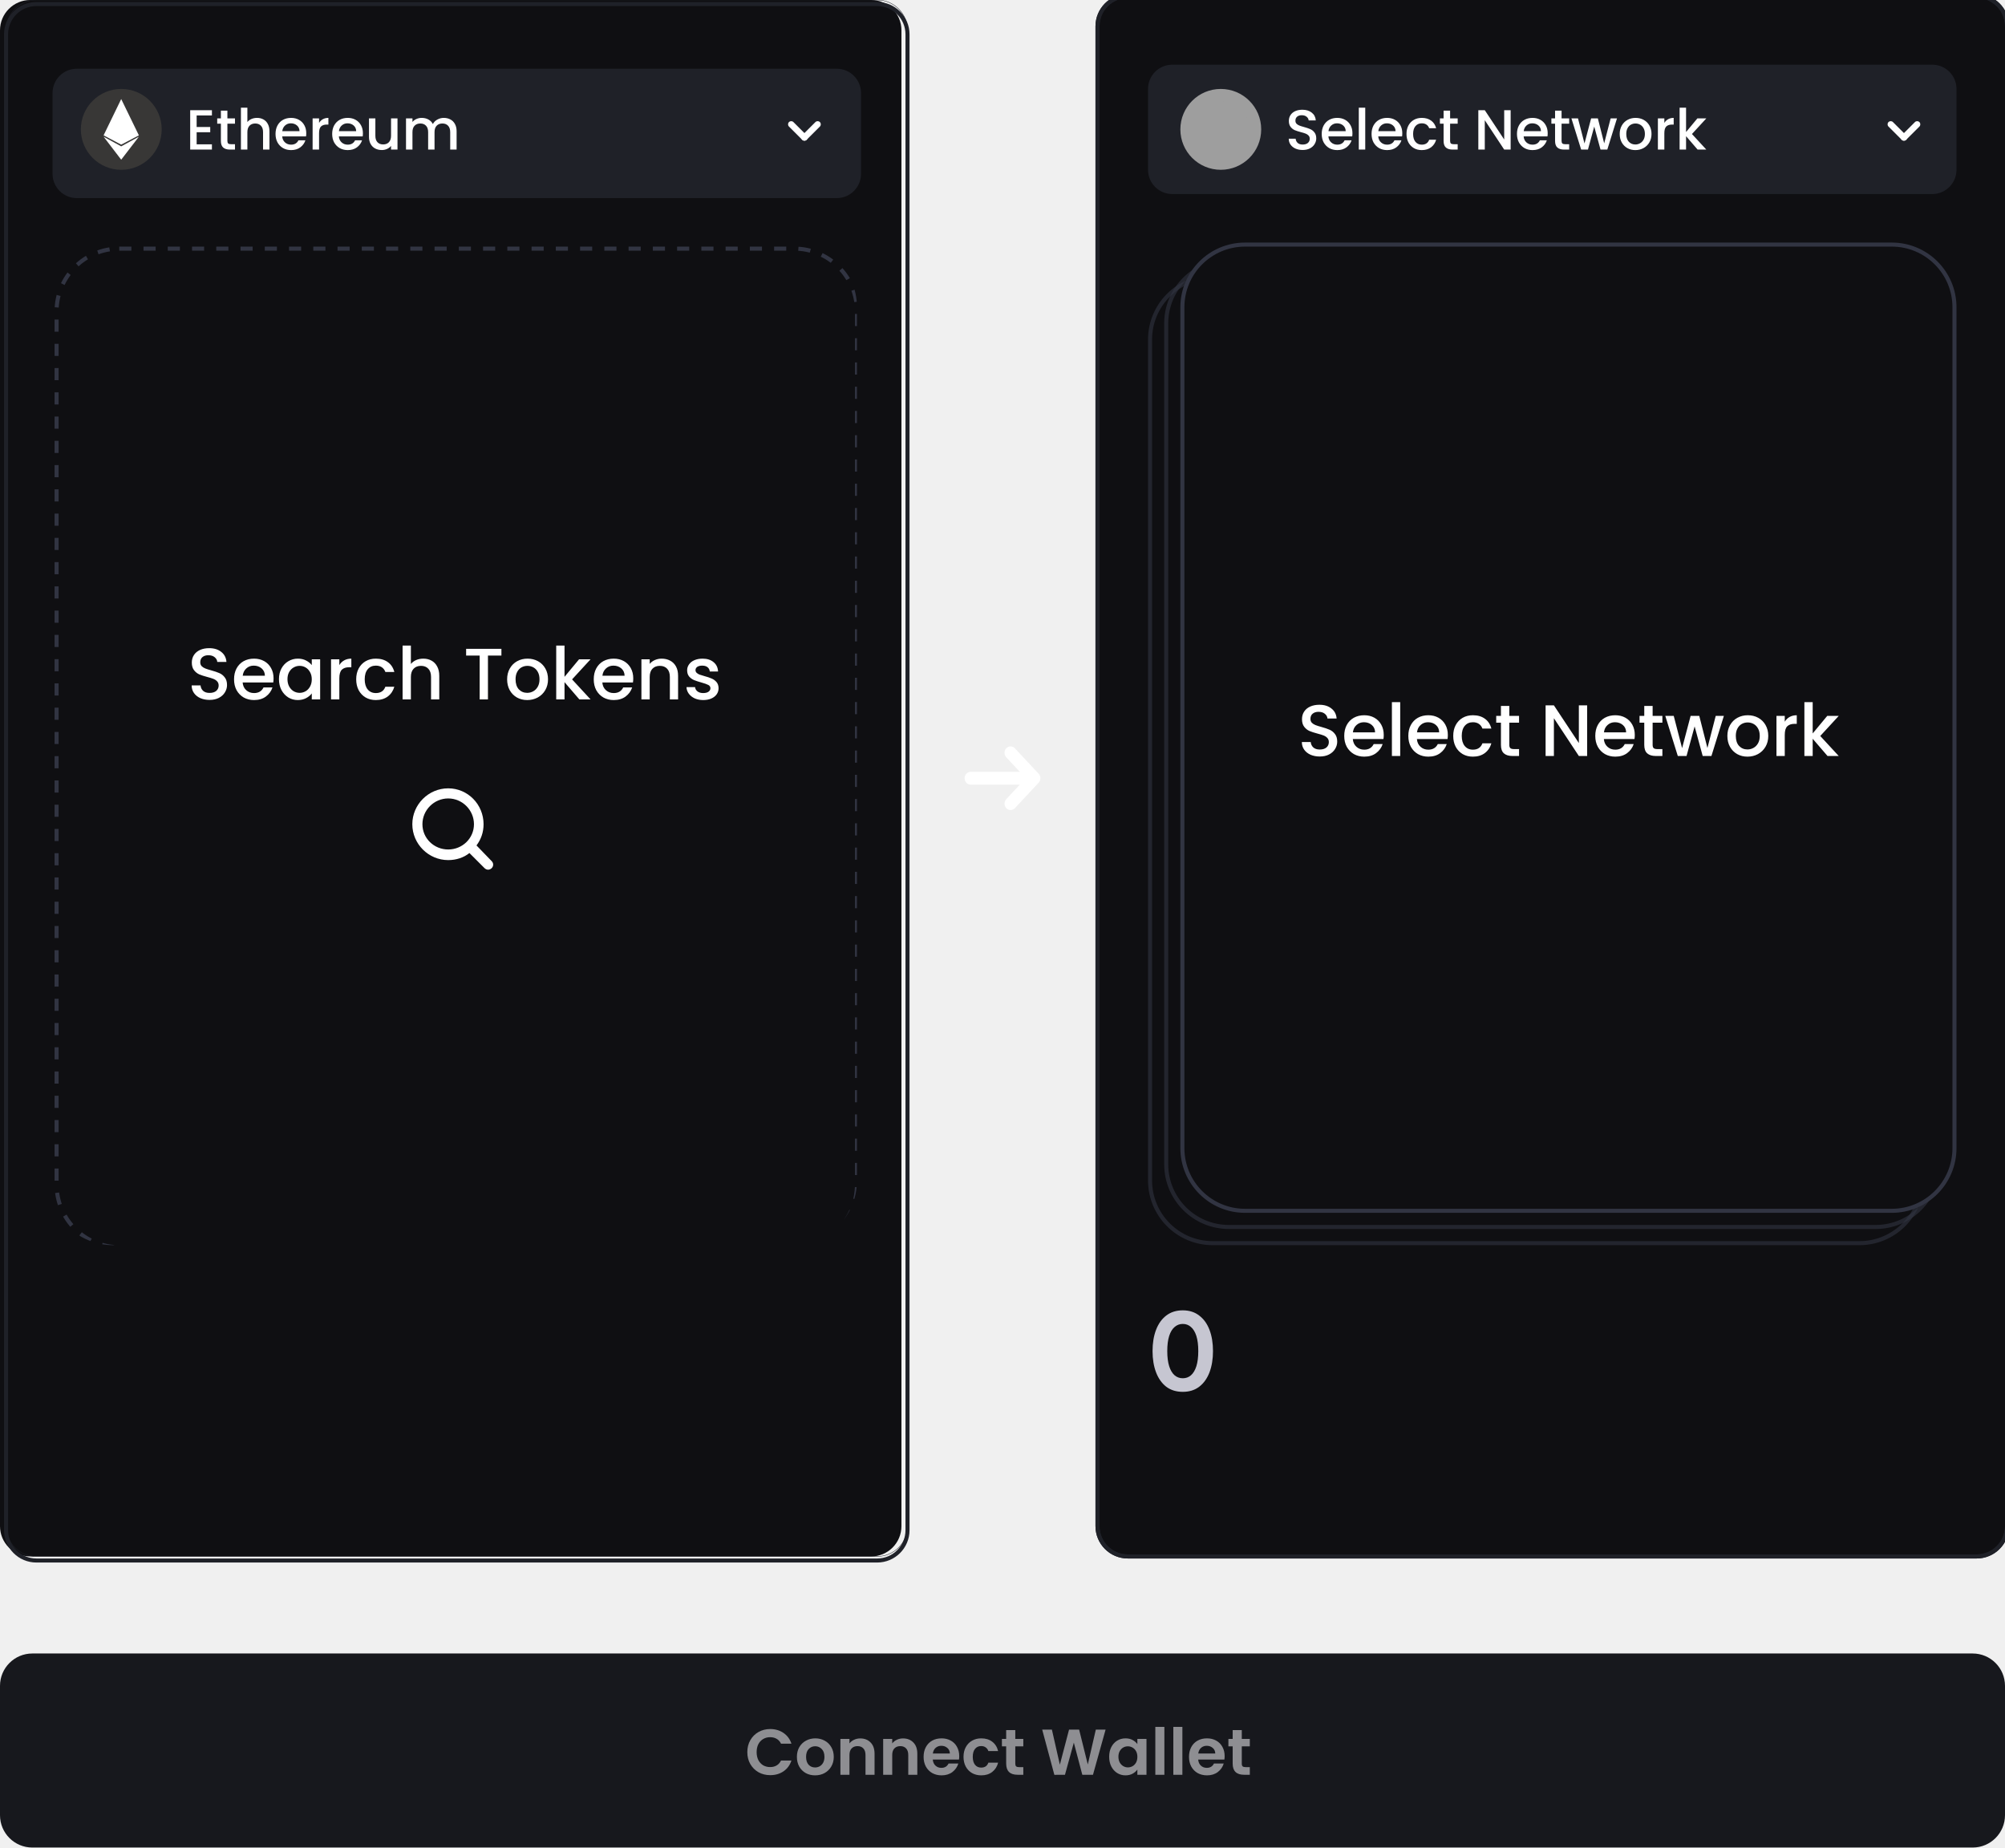
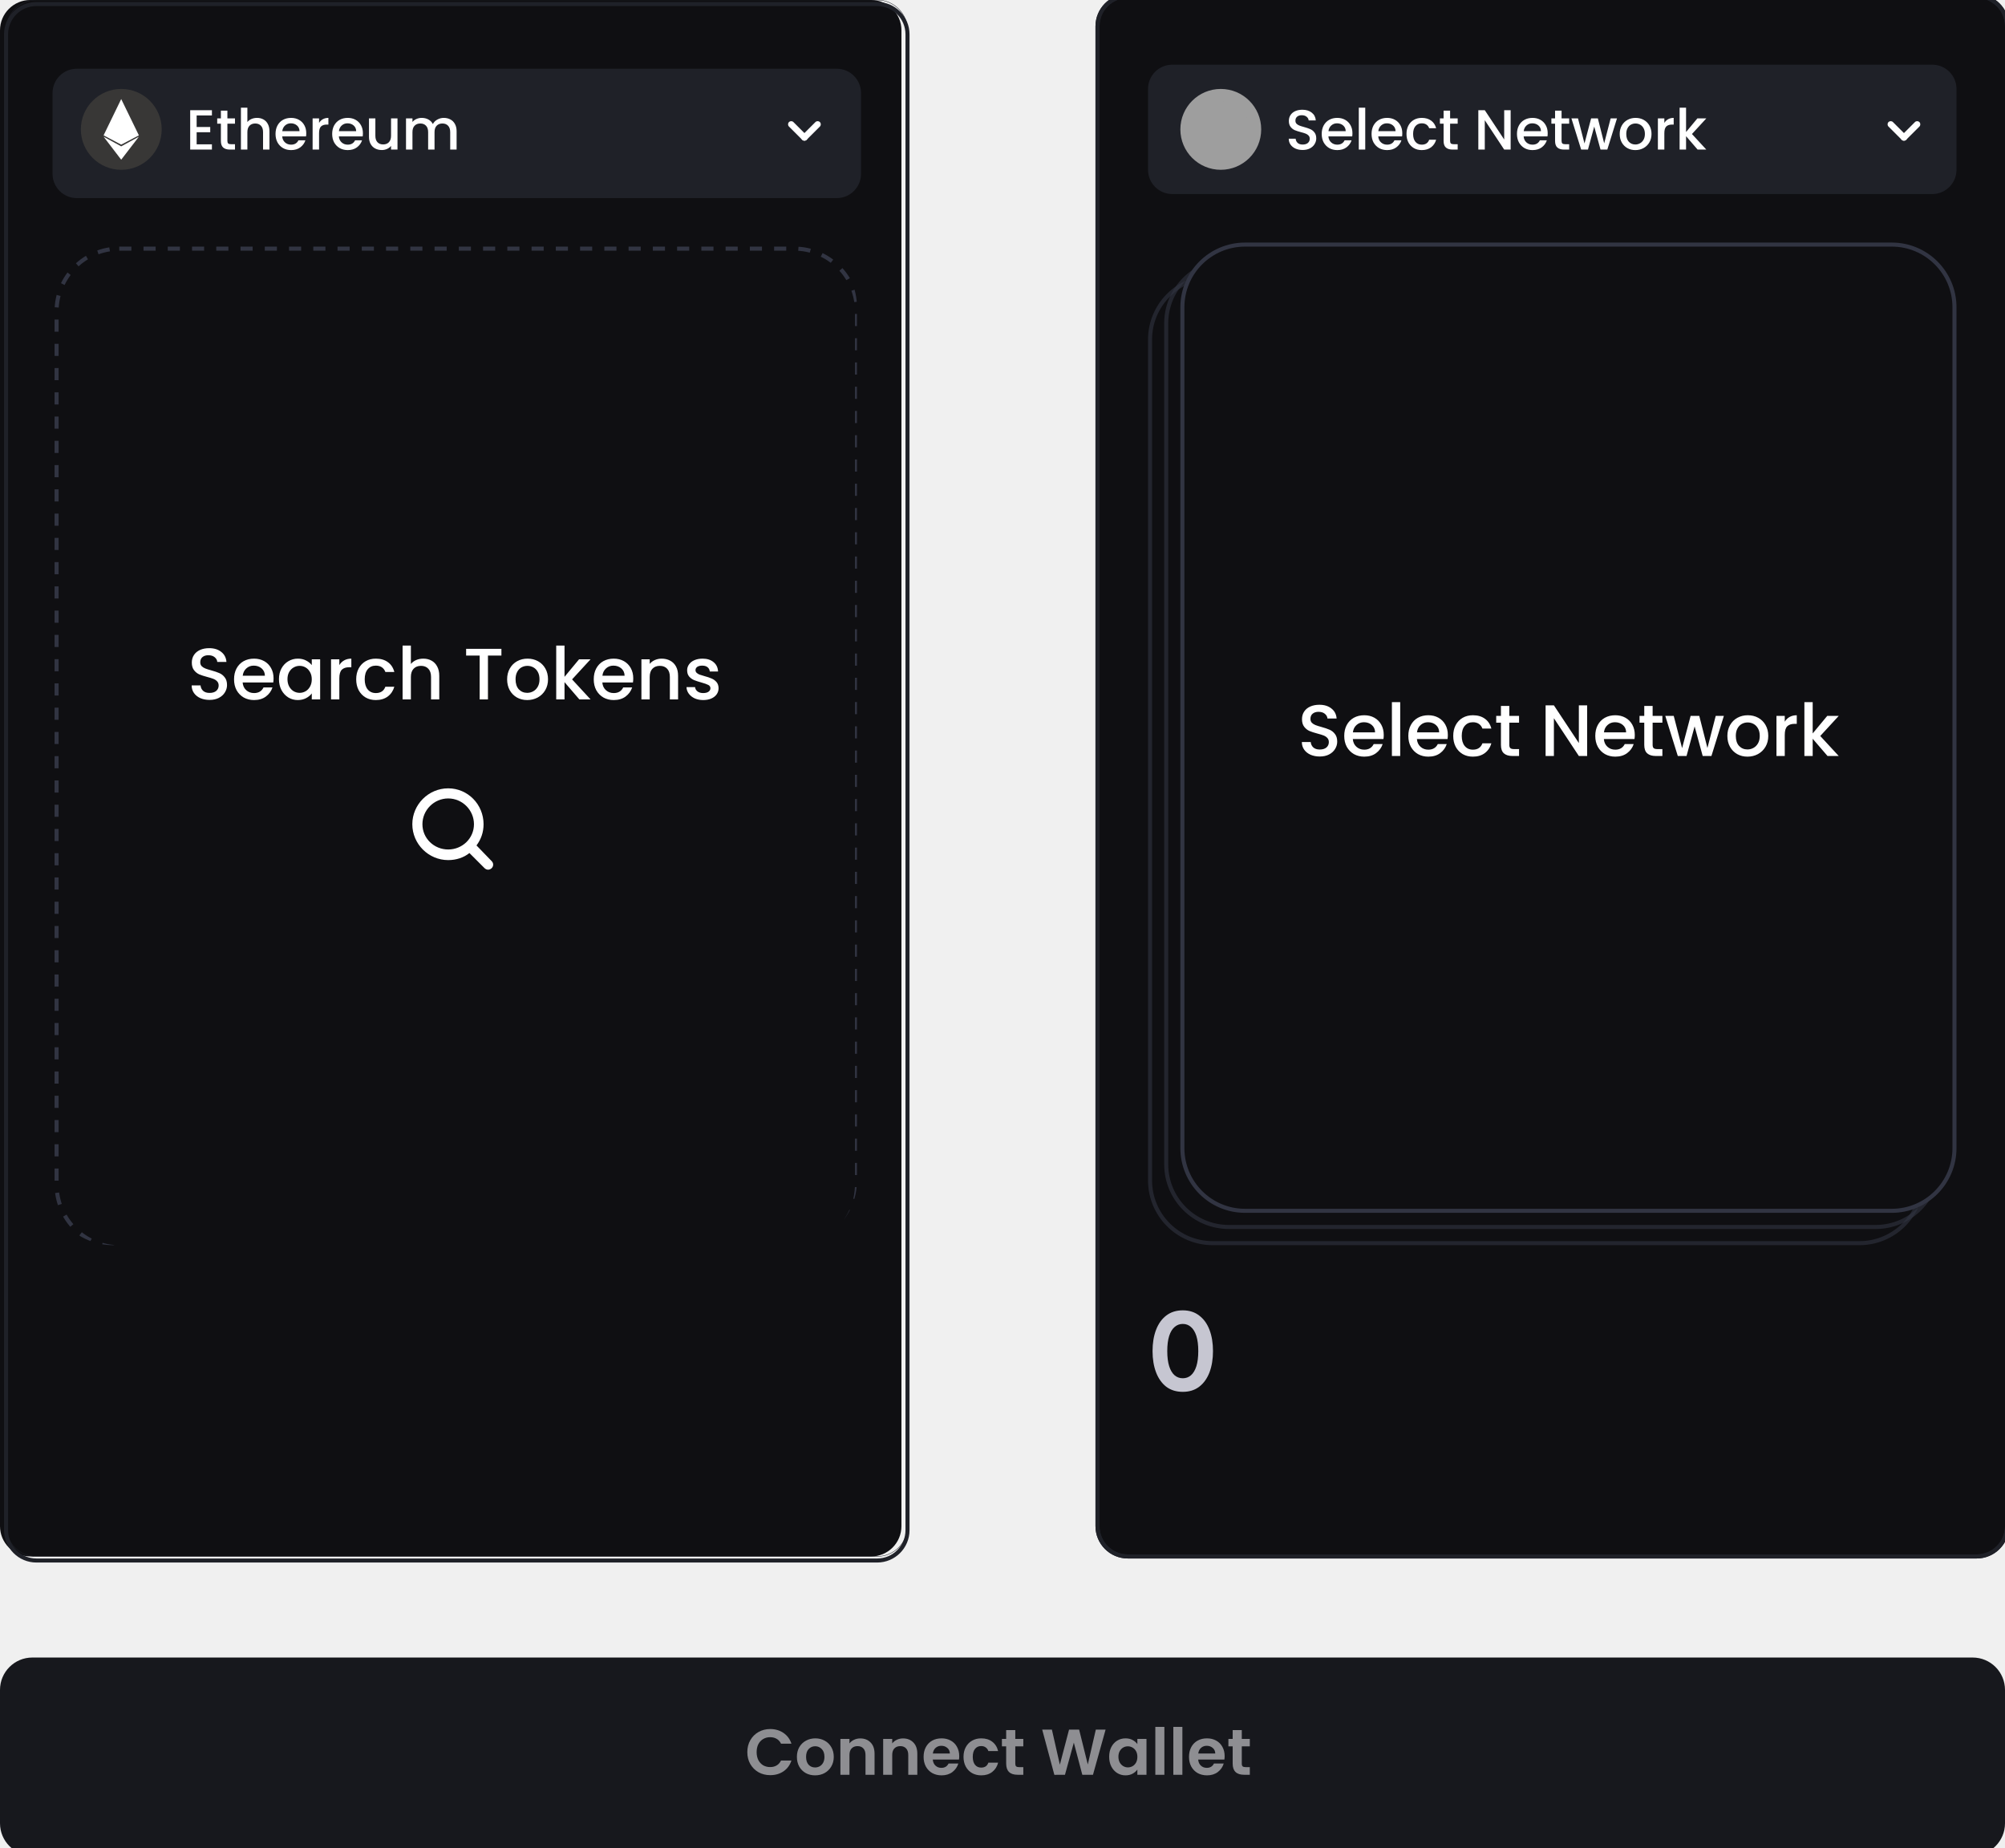
<svg xmlns="http://www.w3.org/2000/svg" width="496" height="457" viewBox="0 0 496 457" fill="none">
  <rect x="0" y="0" width="223" height="385" rx="7.5" fill="#0F0F12" />
  <rect x="1.5" y="0" width="223" height="385" rx="7.5" stroke="#1F2128" stroke-width="0.1" />
  <rect x="1.5" y="1" width="223" height="385" rx="7.5" stroke="#1F2128" />
  <g clip-path="url(#clip0_1419_23822)">
    <rect x="14" y="61.5" width="198" height="247" rx="15.5" stroke="#313442" stroke-dasharray="3 3" />
    <path d="M117.875 209.125C119 207.625 119.625 205.875 119.625 203.875C119.625 199 115.75 195 110.875 195C106 195 102 199 102 203.875C102 208.75 106 212.75 110.875 212.75C112.875 212.75 114.75 212.125 116.125 211L119.875 214.75C120.125 215 120.5 215.125 120.75 215.125C121 215.125 121.375 215 121.625 214.75C122.125 214.25 122.125 213.5 121.625 213L117.875 209.125ZM110.875 210.125C107.375 210.125 104.5 207.375 104.5 203.875C104.5 200.375 107.375 197.5 110.875 197.5C114.375 197.5 117.25 200.375 117.25 203.875C117.25 207.375 114.375 210.125 110.875 210.125Z" fill="white" />
    <path d="M51.843 173.126C51.003 173.126 50.247 172.982 49.575 172.694C48.903 172.394 48.375 171.974 47.991 171.434C47.607 170.894 47.415 170.264 47.415 169.544H49.611C49.659 170.084 49.869 170.528 50.241 170.876C50.625 171.224 51.159 171.398 51.843 171.398C52.551 171.398 53.103 171.23 53.499 170.894C53.895 170.546 54.093 170.102 54.093 169.562C54.093 169.142 53.967 168.8 53.715 168.536C53.475 168.272 53.169 168.068 52.797 167.924C52.437 167.78 51.933 167.624 51.285 167.456C50.469 167.24 49.803 167.024 49.287 166.808C48.783 166.58 48.351 166.232 47.991 165.764C47.631 165.296 47.451 164.672 47.451 163.892C47.451 163.172 47.631 162.542 47.991 162.002C48.351 161.462 48.855 161.048 49.503 160.76C50.151 160.472 50.901 160.328 51.753 160.328C52.965 160.328 53.955 160.634 54.723 161.246C55.503 161.846 55.935 162.674 56.019 163.73H53.751C53.715 163.274 53.499 162.884 53.103 162.56C52.707 162.236 52.185 162.074 51.537 162.074C50.949 162.074 50.469 162.224 50.097 162.524C49.725 162.824 49.539 163.256 49.539 163.82C49.539 164.204 49.653 164.522 49.881 164.774C50.121 165.014 50.421 165.206 50.781 165.35C51.141 165.494 51.633 165.65 52.257 165.818C53.085 166.046 53.757 166.274 54.273 166.502C54.801 166.73 55.245 167.084 55.605 167.564C55.977 168.032 56.163 168.662 56.163 169.454C56.163 170.09 55.989 170.69 55.641 171.254C55.305 171.818 54.807 172.274 54.147 172.622C53.499 172.958 52.731 173.126 51.843 173.126ZM67.674 167.798C67.674 168.17 67.65 168.506 67.602 168.806H60.024C60.084 169.598 60.378 170.234 60.906 170.714C61.434 171.194 62.082 171.434 62.85 171.434C63.954 171.434 64.734 170.972 65.19 170.048H67.404C67.104 170.96 66.558 171.71 65.766 172.298C64.986 172.874 64.014 173.162 62.85 173.162C61.902 173.162 61.05 172.952 60.294 172.532C59.55 172.1 58.962 171.5 58.53 170.732C58.11 169.952 57.9 169.052 57.9 168.032C57.9 167.012 58.104 166.118 58.512 165.35C58.932 164.57 59.514 163.97 60.258 163.55C61.014 163.13 61.878 162.92 62.85 162.92C63.786 162.92 64.62 163.124 65.352 163.532C66.084 163.94 66.654 164.516 67.062 165.26C67.47 165.992 67.674 166.838 67.674 167.798ZM65.532 167.15C65.52 166.394 65.25 165.788 64.722 165.332C64.194 164.876 63.54 164.648 62.76 164.648C62.052 164.648 61.446 164.876 60.942 165.332C60.438 165.776 60.138 166.382 60.042 167.15H65.532ZM69.01 167.996C69.01 167 69.214 166.118 69.622 165.35C70.042 164.582 70.606 163.988 71.314 163.568C72.034 163.136 72.826 162.92 73.69 162.92C74.47 162.92 75.148 163.076 75.724 163.388C76.312 163.688 76.78 164.066 77.128 164.522V163.082H79.198V173H77.128V171.524C76.78 171.992 76.306 172.382 75.706 172.694C75.106 173.006 74.422 173.162 73.654 173.162C72.802 173.162 72.022 172.946 71.314 172.514C70.606 172.07 70.042 171.458 69.622 170.678C69.214 169.886 69.01 168.992 69.01 167.996ZM77.128 168.032C77.128 167.348 76.984 166.754 76.696 166.25C76.42 165.746 76.054 165.362 75.598 165.098C75.142 164.834 74.65 164.702 74.122 164.702C73.594 164.702 73.102 164.834 72.646 165.098C72.19 165.35 71.818 165.728 71.53 166.232C71.254 166.724 71.116 167.312 71.116 167.996C71.116 168.68 71.254 169.28 71.53 169.796C71.818 170.312 72.19 170.708 72.646 170.984C73.114 171.248 73.606 171.38 74.122 171.38C74.65 171.38 75.142 171.248 75.598 170.984C76.054 170.72 76.42 170.336 76.696 169.832C76.984 169.316 77.128 168.716 77.128 168.032ZM83.945 164.522C84.245 164.018 84.641 163.628 85.133 163.352C85.637 163.064 86.231 162.92 86.915 162.92V165.044H86.393C85.589 165.044 84.977 165.248 84.557 165.656C84.149 166.064 83.945 166.772 83.945 167.78V173H81.893V163.082H83.945V164.522ZM88.117 168.032C88.117 167.012 88.321 166.118 88.729 165.35C89.149 164.57 89.725 163.97 90.457 163.55C91.189 163.13 92.029 162.92 92.977 162.92C94.177 162.92 95.167 163.208 95.947 163.784C96.739 164.348 97.273 165.158 97.549 166.214H95.335C95.155 165.722 94.867 165.338 94.471 165.062C94.075 164.786 93.577 164.648 92.977 164.648C92.137 164.648 91.465 164.948 90.961 165.548C90.469 166.136 90.223 166.964 90.223 168.032C90.223 169.1 90.469 169.934 90.961 170.534C91.465 171.134 92.137 171.434 92.977 171.434C94.165 171.434 94.951 170.912 95.335 169.868H97.549C97.261 170.876 96.721 171.68 95.929 172.28C95.137 172.868 94.153 173.162 92.977 173.162C92.029 173.162 91.189 172.952 90.457 172.532C89.725 172.1 89.149 171.5 88.729 170.732C88.321 169.952 88.117 169.052 88.117 168.032ZM104.724 162.92C105.48 162.92 106.152 163.082 106.74 163.406C107.34 163.73 107.808 164.21 108.144 164.846C108.492 165.482 108.666 166.25 108.666 167.15V173H106.632V167.456C106.632 166.568 106.41 165.89 105.966 165.422C105.522 164.942 104.916 164.702 104.148 164.702C103.38 164.702 102.768 164.942 102.312 165.422C101.868 165.89 101.646 166.568 101.646 167.456V173H99.594V159.68H101.646V164.234C101.994 163.814 102.432 163.49 102.96 163.262C103.5 163.034 104.088 162.92 104.724 162.92ZM124.041 160.49V162.164H120.711V173H118.659V162.164H115.311V160.49H124.041ZM130.422 173.162C129.486 173.162 128.64 172.952 127.884 172.532C127.128 172.1 126.534 171.5 126.102 170.732C125.67 169.952 125.454 169.052 125.454 168.032C125.454 167.024 125.676 166.13 126.12 165.35C126.564 164.57 127.17 163.97 127.938 163.55C128.706 163.13 129.564 162.92 130.512 162.92C131.46 162.92 132.318 163.13 133.086 163.55C133.854 163.97 134.46 164.57 134.904 165.35C135.348 166.13 135.57 167.024 135.57 168.032C135.57 169.04 135.342 169.934 134.886 170.714C134.43 171.494 133.806 172.1 133.014 172.532C132.234 172.952 131.37 173.162 130.422 173.162ZM130.422 171.38C130.95 171.38 131.442 171.254 131.898 171.002C132.366 170.75 132.744 170.372 133.032 169.868C133.32 169.364 133.464 168.752 133.464 168.032C133.464 167.312 133.326 166.706 133.05 166.214C132.774 165.71 132.408 165.332 131.952 165.08C131.496 164.828 131.004 164.702 130.476 164.702C129.948 164.702 129.456 164.828 129 165.08C128.556 165.332 128.202 165.71 127.938 166.214C127.674 166.706 127.542 167.312 127.542 168.032C127.542 169.1 127.812 169.928 128.352 170.516C128.904 171.092 129.594 171.38 130.422 171.38ZM141.522 168.05L146.094 173H143.322L139.65 168.734V173H137.598V159.68H139.65V167.42L143.25 163.082H146.094L141.522 168.05ZM156.655 167.798C156.655 168.17 156.631 168.506 156.583 168.806H149.005C149.065 169.598 149.359 170.234 149.887 170.714C150.415 171.194 151.063 171.434 151.831 171.434C152.935 171.434 153.715 170.972 154.171 170.048H156.385C156.085 170.96 155.539 171.71 154.747 172.298C153.967 172.874 152.995 173.162 151.831 173.162C150.883 173.162 150.031 172.952 149.275 172.532C148.531 172.1 147.943 171.5 147.511 170.732C147.091 169.952 146.881 169.052 146.881 168.032C146.881 167.012 147.085 166.118 147.493 165.35C147.913 164.57 148.495 163.97 149.239 163.55C149.995 163.13 150.859 162.92 151.831 162.92C152.767 162.92 153.601 163.124 154.333 163.532C155.065 163.94 155.635 164.516 156.043 165.26C156.451 165.992 156.655 166.838 156.655 167.798ZM154.513 167.15C154.501 166.394 154.231 165.788 153.703 165.332C153.175 164.876 152.521 164.648 151.741 164.648C151.033 164.648 150.427 164.876 149.923 165.332C149.419 165.776 149.119 166.382 149.023 167.15H154.513ZM163.678 162.92C164.458 162.92 165.154 163.082 165.766 163.406C166.39 163.73 166.876 164.21 167.224 164.846C167.572 165.482 167.746 166.25 167.746 167.15V173H165.712V167.456C165.712 166.568 165.49 165.89 165.046 165.422C164.602 164.942 163.996 164.702 163.228 164.702C162.46 164.702 161.848 164.942 161.392 165.422C160.948 165.89 160.726 166.568 160.726 167.456V173H158.674V163.082H160.726V164.216C161.062 163.808 161.488 163.49 162.004 163.262C162.532 163.034 163.09 162.92 163.678 162.92ZM173.964 173.162C173.184 173.162 172.482 173.024 171.858 172.748C171.246 172.46 170.76 172.076 170.4 171.596C170.04 171.104 169.848 170.558 169.824 169.958H171.948C171.984 170.378 172.182 170.732 172.542 171.02C172.914 171.296 173.376 171.434 173.928 171.434C174.504 171.434 174.948 171.326 175.26 171.11C175.584 170.882 175.746 170.594 175.746 170.246C175.746 169.874 175.566 169.598 175.206 169.418C174.858 169.238 174.3 169.04 173.532 168.824C172.788 168.62 172.182 168.422 171.714 168.23C171.246 168.038 170.838 167.744 170.49 167.348C170.154 166.952 169.986 166.43 169.986 165.782C169.986 165.254 170.142 164.774 170.454 164.342C170.766 163.898 171.21 163.55 171.786 163.298C172.374 163.046 173.046 162.92 173.802 162.92C174.93 162.92 175.836 163.208 176.52 163.784C177.216 164.348 177.588 165.122 177.636 166.106H175.584C175.548 165.662 175.368 165.308 175.044 165.044C174.72 164.78 174.282 164.648 173.73 164.648C173.19 164.648 172.776 164.75 172.488 164.954C172.2 165.158 172.056 165.428 172.056 165.764C172.056 166.028 172.152 166.25 172.344 166.43C172.536 166.61 172.77 166.754 173.046 166.862C173.322 166.958 173.73 167.084 174.27 167.24C174.99 167.432 175.578 167.63 176.034 167.834C176.502 168.026 176.904 168.314 177.24 168.698C177.576 169.082 177.75 169.592 177.762 170.228C177.762 170.792 177.606 171.296 177.294 171.74C176.982 172.184 176.538 172.532 175.962 172.784C175.398 173.036 174.732 173.162 173.964 173.162Z" fill="white" />
  </g>
  <rect x="13" y="17" width="200" height="32" rx="6" fill="#1F2128" />
  <rect x="20" y="22" width="20" height="20" rx="10" fill="#383736" />
  <g clip-path="url(#clip1_1419_23822)">
    <path fill-rule="evenodd" clip-rule="evenodd" d="M29.983 35.775L25.625 33.48L29.983 24.503V24.5L34.357 33.48L29.983 35.775Z" fill="white" />
    <path fill-rule="evenodd" clip-rule="evenodd" d="M29.983 39.5L25.625 33.809L29.983 36.2L34.357 33.809L29.983 39.5Z" fill="white" />
  </g>
  <path fill-rule="evenodd" clip-rule="evenodd" d="M198.447 34.573C198.142 34.268 198.142 33.773 198.447 33.468L201.718 30.198C202.023 29.893 202.517 29.893 202.822 30.198C203.128 30.503 203.128 30.998 202.822 31.303L199.552 34.573C199.247 34.878 198.753 34.878 198.447 34.573Z" fill="white" />
  <path fill-rule="evenodd" clip-rule="evenodd" d="M195.178 30.198C195.483 29.893 195.977 29.893 196.282 30.198L199.553 33.468C199.858 33.773 199.858 34.268 199.553 34.573C199.247 34.878 198.753 34.878 198.448 34.573L195.178 31.303C194.872 30.998 194.872 30.503 195.178 30.198Z" fill="white" />
  <path d="M48.646 28.558V31.414H52.006V32.716H48.646V35.698H52.426V37H47.05V27.256H52.426V28.558H48.646ZM56.254 30.588V34.858C56.254 35.147 56.319 35.357 56.45 35.488C56.59 35.609 56.823 35.67 57.15 35.67H58.13V37H56.87C56.151 37 55.6 36.832 55.218 36.496C54.835 36.16 54.644 35.614 54.644 34.858V30.588H53.734V29.286H54.644V27.368H56.254V29.286H58.13V30.588H56.254ZM63.591 29.16C64.179 29.16 64.701 29.286 65.159 29.538C65.625 29.79 65.989 30.163 66.251 30.658C66.521 31.153 66.657 31.75 66.657 32.45V37H65.075V32.688C65.075 31.997 64.902 31.47 64.557 31.106C64.211 30.733 63.74 30.546 63.143 30.546C62.545 30.546 62.069 30.733 61.715 31.106C61.369 31.47 61.197 31.997 61.197 32.688V37H59.601V26.64H61.197V30.182C61.467 29.855 61.808 29.603 62.219 29.426C62.639 29.249 63.096 29.16 63.591 29.16ZM75.763 32.954C75.763 33.243 75.744 33.505 75.707 33.738H69.813C69.859 34.354 70.088 34.849 70.499 35.222C70.909 35.595 71.413 35.782 72.011 35.782C72.869 35.782 73.476 35.423 73.831 34.704H75.553C75.319 35.413 74.895 35.997 74.279 36.454C73.672 36.902 72.916 37.126 72.011 37.126C71.273 37.126 70.611 36.963 70.023 36.636C69.444 36.3 68.987 35.833 68.651 35.236C68.324 34.629 68.161 33.929 68.161 33.136C68.161 32.343 68.319 31.647 68.637 31.05C68.963 30.443 69.416 29.977 69.995 29.65C70.583 29.323 71.255 29.16 72.011 29.16C72.739 29.16 73.387 29.319 73.957 29.636C74.526 29.953 74.969 30.401 75.287 30.98C75.604 31.549 75.763 32.207 75.763 32.954ZM74.097 32.45C74.087 31.862 73.877 31.391 73.467 31.036C73.056 30.681 72.547 30.504 71.941 30.504C71.39 30.504 70.919 30.681 70.527 31.036C70.135 31.381 69.901 31.853 69.827 32.45H74.097ZM78.929 30.406C79.162 30.014 79.471 29.711 79.853 29.496C80.245 29.272 80.707 29.16 81.239 29.16V30.812H80.833C80.208 30.812 79.732 30.971 79.405 31.288C79.088 31.605 78.929 32.156 78.929 32.94V37H77.333V29.286H78.929V30.406ZM89.776 32.954C89.776 33.243 89.758 33.505 89.72 33.738H83.826C83.873 34.354 84.102 34.849 84.512 35.222C84.923 35.595 85.427 35.782 86.024 35.782C86.883 35.782 87.49 35.423 87.844 34.704H89.566C89.333 35.413 88.908 35.997 88.292 36.454C87.686 36.902 86.93 37.126 86.024 37.126C85.287 37.126 84.624 36.963 84.036 36.636C83.458 36.3 83 35.833 82.664 35.236C82.338 34.629 82.174 33.929 82.174 33.136C82.174 32.343 82.333 31.647 82.65 31.05C82.977 30.443 83.43 29.977 84.008 29.65C84.596 29.323 85.268 29.16 86.024 29.16C86.752 29.16 87.401 29.319 87.97 29.636C88.54 29.953 88.983 30.401 89.3 30.98C89.618 31.549 89.776 32.207 89.776 32.954ZM88.11 32.45C88.101 31.862 87.891 31.391 87.48 31.036C87.07 30.681 86.561 30.504 85.954 30.504C85.404 30.504 84.932 30.681 84.54 31.036C84.148 31.381 83.915 31.853 83.84 32.45H88.11ZM98.333 29.286V37H96.737V36.09C96.485 36.407 96.153 36.659 95.743 36.846C95.341 37.023 94.912 37.112 94.455 37.112C93.848 37.112 93.302 36.986 92.817 36.734C92.341 36.482 91.963 36.109 91.683 35.614C91.412 35.119 91.277 34.522 91.277 33.822V29.286H92.859V33.584C92.859 34.275 93.031 34.807 93.377 35.18C93.722 35.544 94.194 35.726 94.791 35.726C95.388 35.726 95.859 35.544 96.205 35.18C96.559 34.807 96.737 34.275 96.737 33.584V29.286H98.333ZM109.777 29.16C110.383 29.16 110.925 29.286 111.401 29.538C111.886 29.79 112.264 30.163 112.535 30.658C112.815 31.153 112.955 31.75 112.955 32.45V37H111.373V32.688C111.373 31.997 111.2 31.47 110.855 31.106C110.509 30.733 110.038 30.546 109.441 30.546C108.843 30.546 108.367 30.733 108.013 31.106C107.667 31.47 107.495 31.997 107.495 32.688V37H105.913V32.688C105.913 31.997 105.74 31.47 105.395 31.106C105.049 30.733 104.578 30.546 103.981 30.546C103.383 30.546 102.907 30.733 102.553 31.106C102.207 31.47 102.035 31.997 102.035 32.688V37H100.439V29.286H102.035V30.168C102.296 29.851 102.627 29.603 103.029 29.426C103.43 29.249 103.859 29.16 104.317 29.16C104.933 29.16 105.483 29.291 105.969 29.552C106.454 29.813 106.827 30.191 107.089 30.686C107.322 30.219 107.686 29.851 108.181 29.58C108.675 29.3 109.207 29.16 109.777 29.16Z" fill="white" />
-   <path fill-rule="evenodd" clip-rule="evenodd" d="M251.065 185.096C250.476 184.466 249.511 184.468 248.925 185.102C248.353 185.719 248.355 186.708 248.93 187.323L252.287 190.915H240.125C239.271 190.915 238.625 191.651 238.625 192.5C238.625 193.349 239.271 194.085 240.125 194.085H252.287L248.93 197.677C248.355 198.292 248.353 199.281 248.925 199.898C249.511 200.532 250.476 200.534 251.065 199.904L256.944 193.613C257.519 192.996 257.518 192.003 256.945 191.388L251.065 185.096Z" fill="white" />
  <rect x="271.5" y="-1" width="225" height="386" rx="7.5" fill="#0F0F12" />
  <rect x="271.5" y="-1" width="225" height="386" rx="7.5" stroke="#1F2128" />
  <rect x="271.5" y="-1" width="225" height="386" rx="7.5" stroke="#1F2128" />
  <g clip-path="url(#clip2_1419_23822)">
    <rect x="288.5" y="64.5" width="191" height="239" rx="15.5" stroke="#313442" stroke-opacity="0.6" />
    <rect x="284.5" y="68.5" width="191" height="239" rx="15.5" stroke="#313442" stroke-opacity="0.6" />
    <rect x="292.5" y="60.5" width="191" height="239" rx="15.5" fill="#0F0F12" stroke="#313442" />
    <path d="M326.482 187.126C325.642 187.126 324.886 186.982 324.214 186.694C323.542 186.394 323.014 185.974 322.63 185.434C322.246 184.894 322.054 184.264 322.054 183.544H324.25C324.298 184.084 324.508 184.528 324.88 184.876C325.264 185.224 325.798 185.398 326.482 185.398C327.19 185.398 327.742 185.23 328.138 184.894C328.534 184.546 328.732 184.102 328.732 183.562C328.732 183.142 328.606 182.8 328.354 182.536C328.114 182.272 327.808 182.068 327.436 181.924C327.076 181.78 326.572 181.624 325.924 181.456C325.108 181.24 324.442 181.024 323.926 180.808C323.422 180.58 322.99 180.232 322.63 179.764C322.27 179.296 322.09 178.672 322.09 177.892C322.09 177.172 322.27 176.542 322.63 176.002C322.99 175.462 323.494 175.048 324.142 174.76C324.79 174.472 325.54 174.328 326.392 174.328C327.604 174.328 328.594 174.634 329.362 175.246C330.142 175.846 330.574 176.674 330.658 177.73H328.39C328.354 177.274 328.138 176.884 327.742 176.56C327.346 176.236 326.824 176.074 326.176 176.074C325.588 176.074 325.108 176.224 324.736 176.524C324.364 176.824 324.178 177.256 324.178 177.82C324.178 178.204 324.292 178.522 324.52 178.774C324.76 179.014 325.06 179.206 325.42 179.35C325.78 179.494 326.272 179.65 326.896 179.818C327.724 180.046 328.396 180.274 328.912 180.502C329.44 180.73 329.884 181.084 330.244 181.564C330.616 182.032 330.802 182.662 330.802 183.454C330.802 184.09 330.628 184.69 330.28 185.254C329.944 185.818 329.446 186.274 328.786 186.622C328.138 186.958 327.37 187.126 326.482 187.126ZM342.313 181.798C342.313 182.17 342.289 182.506 342.241 182.806H334.663C334.723 183.598 335.017 184.234 335.545 184.714C336.073 185.194 336.721 185.434 337.489 185.434C338.593 185.434 339.373 184.972 339.829 184.048H342.043C341.743 184.96 341.197 185.71 340.405 186.298C339.625 186.874 338.653 187.162 337.489 187.162C336.541 187.162 335.689 186.952 334.933 186.532C334.189 186.1 333.601 185.5 333.169 184.732C332.749 183.952 332.539 183.052 332.539 182.032C332.539 181.012 332.743 180.118 333.151 179.35C333.571 178.57 334.153 177.97 334.897 177.55C335.653 177.13 336.517 176.92 337.489 176.92C338.425 176.92 339.259 177.124 339.991 177.532C340.723 177.94 341.293 178.516 341.701 179.26C342.109 179.992 342.313 180.838 342.313 181.798ZM340.171 181.15C340.159 180.394 339.889 179.788 339.361 179.332C338.833 178.876 338.179 178.648 337.399 178.648C336.691 178.648 336.085 178.876 335.581 179.332C335.077 179.776 334.777 180.382 334.681 181.15H340.171ZM346.384 173.68V187H344.332V173.68H346.384ZM358.169 181.798C358.169 182.17 358.145 182.506 358.097 182.806H350.519C350.579 183.598 350.873 184.234 351.401 184.714C351.929 185.194 352.577 185.434 353.345 185.434C354.449 185.434 355.229 184.972 355.685 184.048H357.899C357.599 184.96 357.053 185.71 356.261 186.298C355.481 186.874 354.509 187.162 353.345 187.162C352.397 187.162 351.545 186.952 350.789 186.532C350.045 186.1 349.457 185.5 349.025 184.732C348.605 183.952 348.395 183.052 348.395 182.032C348.395 181.012 348.599 180.118 349.007 179.35C349.427 178.57 350.009 177.97 350.753 177.55C351.509 177.13 352.373 176.92 353.345 176.92C354.281 176.92 355.115 177.124 355.847 177.532C356.579 177.94 357.149 178.516 357.557 179.26C357.965 179.992 358.169 180.838 358.169 181.798ZM356.027 181.15C356.015 180.394 355.745 179.788 355.217 179.332C354.689 178.876 354.035 178.648 353.255 178.648C352.547 178.648 351.941 178.876 351.437 179.332C350.933 179.776 350.633 180.382 350.537 181.15H356.027ZM359.504 182.032C359.504 181.012 359.708 180.118 360.116 179.35C360.536 178.57 361.112 177.97 361.844 177.55C362.576 177.13 363.416 176.92 364.364 176.92C365.564 176.92 366.554 177.208 367.334 177.784C368.126 178.348 368.66 179.158 368.936 180.214H366.722C366.542 179.722 366.254 179.338 365.858 179.062C365.462 178.786 364.964 178.648 364.364 178.648C363.524 178.648 362.852 178.948 362.348 179.548C361.856 180.136 361.61 180.964 361.61 182.032C361.61 183.1 361.856 183.934 362.348 184.534C362.852 185.134 363.524 185.434 364.364 185.434C365.552 185.434 366.338 184.912 366.722 183.868H368.936C368.648 184.876 368.108 185.68 367.316 186.28C366.524 186.868 365.54 187.162 364.364 187.162C363.416 187.162 362.576 186.952 361.844 186.532C361.112 186.1 360.536 185.5 360.116 184.732C359.708 183.952 359.504 183.052 359.504 182.032ZM373.375 178.756V184.246C373.375 184.618 373.459 184.888 373.627 185.056C373.807 185.212 374.107 185.29 374.527 185.29H375.787V187H374.167C373.243 187 372.535 186.784 372.043 186.352C371.551 185.92 371.305 185.218 371.305 184.246V178.756H370.135V177.082H371.305V174.616H373.375V177.082H375.787V178.756H373.375ZM392.632 187H390.58L384.406 177.658V187H382.354V174.472H384.406L390.58 183.796V174.472H392.632V187ZM404.417 181.798C404.417 182.17 404.393 182.506 404.345 182.806H396.767C396.827 183.598 397.121 184.234 397.649 184.714C398.177 185.194 398.825 185.434 399.593 185.434C400.697 185.434 401.477 184.972 401.933 184.048H404.147C403.847 184.96 403.301 185.71 402.509 186.298C401.729 186.874 400.757 187.162 399.593 187.162C398.645 187.162 397.793 186.952 397.037 186.532C396.293 186.1 395.705 185.5 395.273 184.732C394.853 183.952 394.643 183.052 394.643 182.032C394.643 181.012 394.847 180.118 395.255 179.35C395.675 178.57 396.257 177.97 397.001 177.55C397.757 177.13 398.621 176.92 399.593 176.92C400.529 176.92 401.363 177.124 402.095 177.532C402.827 177.94 403.397 178.516 403.805 179.26C404.213 179.992 404.417 180.838 404.417 181.798ZM402.275 181.15C402.263 180.394 401.993 179.788 401.465 179.332C400.937 178.876 400.283 178.648 399.503 178.648C398.795 178.648 398.189 178.876 397.685 179.332C397.181 179.776 396.881 180.382 396.785 181.15H402.275ZM408.83 178.756V184.246C408.83 184.618 408.914 184.888 409.082 185.056C409.262 185.212 409.562 185.29 409.982 185.29H411.242V187H409.622C408.698 187 407.99 186.784 407.498 186.352C407.006 185.92 406.76 185.218 406.76 184.246V178.756H405.59V177.082H406.76V174.616H408.83V177.082H411.242V178.756H408.83ZM426.453 177.082L423.375 187H421.215L419.217 179.674L417.219 187H415.059L411.963 177.082H414.051L416.121 185.056L418.227 177.082H420.369L422.385 185.02L424.437 177.082H426.453ZM432.289 187.162C431.353 187.162 430.507 186.952 429.751 186.532C428.995 186.1 428.401 185.5 427.969 184.732C427.537 183.952 427.321 183.052 427.321 182.032C427.321 181.024 427.543 180.13 427.987 179.35C428.431 178.57 429.037 177.97 429.805 177.55C430.573 177.13 431.431 176.92 432.379 176.92C433.327 176.92 434.185 177.13 434.953 177.55C435.721 177.97 436.327 178.57 436.771 179.35C437.215 180.13 437.437 181.024 437.437 182.032C437.437 183.04 437.209 183.934 436.753 184.714C436.297 185.494 435.673 186.1 434.881 186.532C434.101 186.952 433.237 187.162 432.289 187.162ZM432.289 185.38C432.817 185.38 433.309 185.254 433.765 185.002C434.233 184.75 434.611 184.372 434.899 183.868C435.187 183.364 435.331 182.752 435.331 182.032C435.331 181.312 435.193 180.706 434.917 180.214C434.641 179.71 434.275 179.332 433.819 179.08C433.363 178.828 432.871 178.702 432.343 178.702C431.815 178.702 431.323 178.828 430.867 179.08C430.423 179.332 430.069 179.71 429.805 180.214C429.541 180.706 429.409 181.312 429.409 182.032C429.409 183.1 429.679 183.928 430.219 184.516C430.771 185.092 431.461 185.38 432.289 185.38ZM441.517 178.522C441.817 178.018 442.213 177.628 442.705 177.352C443.209 177.064 443.803 176.92 444.487 176.92V179.044H443.965C443.161 179.044 442.549 179.248 442.129 179.656C441.721 180.064 441.517 180.772 441.517 181.78V187H439.465V177.082H441.517V178.522ZM450.297 182.05L454.869 187H452.097L448.425 182.734V187H446.373V173.68H448.425V181.42L452.025 177.082H454.869L450.297 182.05Z" fill="white" />
  </g>
  <rect x="284" y="16" width="200" height="32" rx="6" fill="#1F2128" />
  <rect x="293.5" y="23.5" width="17" height="17" rx="8.5" fill="#9E9E9E" />
  <rect x="293.5" y="23.5" width="17" height="17" rx="8.5" stroke="#9E9E9E" stroke-width="3" />
  <path fill-rule="evenodd" clip-rule="evenodd" d="M470.447 34.573C470.142 34.268 470.142 33.773 470.447 33.468L473.718 30.198C474.023 29.893 474.517 29.893 474.822 30.198C475.128 30.503 475.128 30.998 474.822 31.303L471.552 34.573C471.247 34.878 470.753 34.878 470.447 34.573Z" fill="white" />
  <path fill-rule="evenodd" clip-rule="evenodd" d="M467.178 30.198C467.483 29.893 467.977 29.893 468.282 30.198L471.553 33.468C471.858 33.773 471.858 34.268 471.553 34.573C471.247 34.878 470.753 34.878 470.448 34.573L467.178 31.303C466.872 30.998 466.872 30.503 467.178 30.198Z" fill="white" />
  <path d="M322.256 37.098C321.603 37.098 321.015 36.986 320.492 36.762C319.969 36.529 319.559 36.202 319.26 35.782C318.961 35.362 318.812 34.872 318.812 34.312H320.52C320.557 34.732 320.721 35.077 321.01 35.348C321.309 35.619 321.724 35.754 322.256 35.754C322.807 35.754 323.236 35.623 323.544 35.362C323.852 35.091 324.006 34.746 324.006 34.326C324.006 33.999 323.908 33.733 323.712 33.528C323.525 33.323 323.287 33.164 322.998 33.052C322.718 32.94 322.326 32.819 321.822 32.688C321.187 32.52 320.669 32.352 320.268 32.184C319.876 32.007 319.54 31.736 319.26 31.372C318.98 31.008 318.84 30.523 318.84 29.916C318.84 29.356 318.98 28.866 319.26 28.446C319.54 28.026 319.932 27.704 320.436 27.48C320.94 27.256 321.523 27.144 322.186 27.144C323.129 27.144 323.899 27.382 324.496 27.858C325.103 28.325 325.439 28.969 325.504 29.79H323.74C323.712 29.435 323.544 29.132 323.236 28.88C322.928 28.628 322.522 28.502 322.018 28.502C321.561 28.502 321.187 28.619 320.898 28.852C320.609 29.085 320.464 29.421 320.464 29.86C320.464 30.159 320.553 30.406 320.73 30.602C320.917 30.789 321.15 30.938 321.43 31.05C321.71 31.162 322.093 31.283 322.578 31.414C323.222 31.591 323.745 31.769 324.146 31.946C324.557 32.123 324.902 32.399 325.182 32.772C325.471 33.136 325.616 33.626 325.616 34.242C325.616 34.737 325.481 35.203 325.21 35.642C324.949 36.081 324.561 36.435 324.048 36.706C323.544 36.967 322.947 37.098 322.256 37.098ZM334.569 32.954C334.569 33.243 334.551 33.505 334.513 33.738H328.619C328.666 34.354 328.895 34.849 329.305 35.222C329.716 35.595 330.22 35.782 330.817 35.782C331.676 35.782 332.283 35.423 332.637 34.704H334.359C334.126 35.413 333.701 35.997 333.085 36.454C332.479 36.902 331.723 37.126 330.817 37.126C330.08 37.126 329.417 36.963 328.829 36.636C328.251 36.3 327.793 35.833 327.457 35.236C327.131 34.629 326.967 33.929 326.967 33.136C326.967 32.343 327.126 31.647 327.443 31.05C327.77 30.443 328.223 29.977 328.801 29.65C329.389 29.323 330.061 29.16 330.817 29.16C331.545 29.16 332.194 29.319 332.763 29.636C333.333 29.953 333.776 30.401 334.093 30.98C334.411 31.549 334.569 32.207 334.569 32.954ZM332.903 32.45C332.894 31.862 332.684 31.391 332.273 31.036C331.863 30.681 331.354 30.504 330.747 30.504C330.197 30.504 329.725 30.681 329.333 31.036C328.941 31.381 328.708 31.853 328.633 32.45H332.903ZM337.736 26.64V37H336.14V26.64H337.736ZM346.901 32.954C346.901 33.243 346.883 33.505 346.845 33.738H340.951C340.998 34.354 341.227 34.849 341.637 35.222C342.048 35.595 342.552 35.782 343.149 35.782C344.008 35.782 344.615 35.423 344.969 34.704H346.691C346.458 35.413 346.033 35.997 345.417 36.454C344.811 36.902 344.055 37.126 343.149 37.126C342.412 37.126 341.749 36.963 341.161 36.636C340.583 36.3 340.125 35.833 339.789 35.236C339.463 34.629 339.299 33.929 339.299 33.136C339.299 32.343 339.458 31.647 339.775 31.05C340.102 30.443 340.555 29.977 341.133 29.65C341.721 29.323 342.393 29.16 343.149 29.16C343.877 29.16 344.526 29.319 345.095 29.636C345.665 29.953 346.108 30.401 346.425 30.98C346.743 31.549 346.901 32.207 346.901 32.954ZM345.235 32.45C345.226 31.862 345.016 31.391 344.605 31.036C344.195 30.681 343.686 30.504 343.079 30.504C342.529 30.504 342.057 30.681 341.665 31.036C341.273 31.381 341.04 31.853 340.965 32.45H345.235ZM347.94 33.136C347.94 32.343 348.099 31.647 348.416 31.05C348.743 30.443 349.191 29.977 349.76 29.65C350.329 29.323 350.983 29.16 351.72 29.16C352.653 29.16 353.423 29.384 354.03 29.832C354.646 30.271 355.061 30.901 355.276 31.722H353.554C353.414 31.339 353.19 31.041 352.882 30.826C352.574 30.611 352.187 30.504 351.72 30.504C351.067 30.504 350.544 30.737 350.152 31.204C349.769 31.661 349.578 32.305 349.578 33.136C349.578 33.967 349.769 34.615 350.152 35.082C350.544 35.549 351.067 35.782 351.72 35.782C352.644 35.782 353.255 35.376 353.554 34.564H355.276C355.052 35.348 354.632 35.973 354.016 36.44C353.4 36.897 352.635 37.126 351.72 37.126C350.983 37.126 350.329 36.963 349.76 36.636C349.191 36.3 348.743 35.833 348.416 35.236C348.099 34.629 347.94 33.929 347.94 33.136ZM358.728 30.588V34.858C358.728 35.147 358.794 35.357 358.924 35.488C359.064 35.609 359.298 35.67 359.624 35.67H360.604V37H359.344C358.626 37 358.075 36.832 357.692 36.496C357.31 36.16 357.118 35.614 357.118 34.858V30.588H356.208V29.286H357.118V27.368H358.728V29.286H360.604V30.588H358.728ZM373.706 37H372.11L367.308 29.734V37H365.712V27.256H367.308L372.11 34.508V27.256H373.706V37ZM382.872 32.954C382.872 33.243 382.853 33.505 382.816 33.738H376.922C376.969 34.354 377.197 34.849 377.608 35.222C378.019 35.595 378.523 35.782 379.12 35.782C379.979 35.782 380.585 35.423 380.94 34.704H382.662C382.429 35.413 382.004 35.997 381.388 36.454C380.781 36.902 380.025 37.126 379.12 37.126C378.383 37.126 377.72 36.963 377.132 36.636C376.553 36.3 376.096 35.833 375.76 35.236C375.433 34.629 375.27 33.929 375.27 33.136C375.27 32.343 375.429 31.647 375.746 31.05C376.073 30.443 376.525 29.977 377.104 29.65C377.692 29.323 378.364 29.16 379.12 29.16C379.848 29.16 380.497 29.319 381.066 29.636C381.635 29.953 382.079 30.401 382.396 30.98C382.713 31.549 382.872 32.207 382.872 32.954ZM381.206 32.45C381.197 31.862 380.987 31.391 380.576 31.036C380.165 30.681 379.657 30.504 379.05 30.504C378.499 30.504 378.028 30.681 377.636 31.036C377.244 31.381 377.011 31.853 376.936 32.45H381.206ZM386.305 30.588V34.858C386.305 35.147 386.37 35.357 386.501 35.488C386.641 35.609 386.874 35.67 387.201 35.67H388.181V37H386.921C386.202 37 385.651 36.832 385.269 36.496C384.886 36.16 384.695 35.614 384.695 34.858V30.588H383.785V29.286H384.695V27.368H386.305V29.286H388.181V30.588H386.305ZM400.012 29.286L397.618 37H395.938L394.384 31.302L392.83 37H391.15L388.742 29.286H390.366L391.976 35.488L393.614 29.286H395.28L396.848 35.46L398.444 29.286H400.012ZM404.55 37.126C403.822 37.126 403.164 36.963 402.576 36.636C401.988 36.3 401.526 35.833 401.19 35.236C400.854 34.629 400.686 33.929 400.686 33.136C400.686 32.352 400.859 31.657 401.204 31.05C401.55 30.443 402.021 29.977 402.618 29.65C403.216 29.323 403.883 29.16 404.62 29.16C405.358 29.16 406.025 29.323 406.622 29.65C407.22 29.977 407.691 30.443 408.036 31.05C408.382 31.657 408.554 32.352 408.554 33.136C408.554 33.92 408.377 34.615 408.022 35.222C407.668 35.829 407.182 36.3 406.566 36.636C405.96 36.963 405.288 37.126 404.55 37.126ZM404.55 35.74C404.961 35.74 405.344 35.642 405.698 35.446C406.062 35.25 406.356 34.956 406.58 34.564C406.804 34.172 406.916 33.696 406.916 33.136C406.916 32.576 406.809 32.105 406.594 31.722C406.38 31.33 406.095 31.036 405.74 30.84C405.386 30.644 405.003 30.546 404.592 30.546C404.182 30.546 403.799 30.644 403.444 30.84C403.099 31.036 402.824 31.33 402.618 31.722C402.413 32.105 402.31 32.576 402.31 33.136C402.31 33.967 402.52 34.611 402.94 35.068C403.37 35.516 403.906 35.74 404.55 35.74ZM411.728 30.406C411.961 30.014 412.269 29.711 412.652 29.496C413.044 29.272 413.506 29.16 414.038 29.16V30.812H413.632C413.007 30.812 412.531 30.971 412.204 31.288C411.887 31.605 411.728 32.156 411.728 32.94V37H410.132V29.286H411.728V30.406ZM418.557 33.15L422.113 37H419.957L417.101 33.682V37H415.505V26.64H417.101V32.66L419.901 29.286H422.113L418.557 33.15Z" fill="white" />
  <path d="M292.596 344.28C290.991 344.28 289.628 343.86 288.508 343.02C287.407 342.161 286.567 340.976 285.988 339.464C285.409 337.933 285.12 336.179 285.12 334.2C285.12 332.203 285.409 330.448 285.988 328.936C286.567 327.424 287.407 326.248 288.508 325.408C289.628 324.549 290.991 324.12 292.596 324.12C294.201 324.12 295.555 324.549 296.656 325.408C297.776 326.248 298.625 327.424 299.204 328.936C299.783 330.448 300.072 332.203 300.072 334.2C300.072 336.179 299.783 337.933 299.204 339.464C298.625 340.976 297.776 342.161 296.656 343.02C295.555 343.86 294.201 344.28 292.596 344.28ZM292.596 340.92C293.38 340.92 294.052 340.677 294.612 340.192C295.191 339.688 295.639 338.941 295.956 337.952C296.273 336.944 296.432 335.693 296.432 334.2C296.432 332.688 296.273 331.437 295.956 330.448C295.639 329.459 295.191 328.721 294.612 328.236C294.052 327.732 293.38 327.48 292.596 327.48C291.831 327.48 291.159 327.732 290.58 328.236C290.001 328.721 289.553 329.459 289.236 330.448C288.919 331.437 288.76 332.688 288.76 334.2C288.76 335.693 288.919 336.944 289.236 337.952C289.553 338.941 290.001 339.688 290.58 340.192C291.159 340.677 291.831 340.92 292.596 340.92Z" fill="#C6C6D1" />
-   <rect y="409" width="496" height="48" rx="8" fill="#17181D" />
+   <rect y="410" width="496" height="49" rx="8" fill="#17181D" />
  <path d="M184.873 433.4C184.873 432.301 185.118 431.32 185.609 430.456C186.11 429.581 186.787 428.904 187.641 428.424C188.505 427.933 189.47 427.688 190.537 427.688C191.785 427.688 192.878 428.008 193.817 428.648C194.755 429.288 195.411 430.173 195.785 431.304H193.209C192.953 430.771 192.59 430.371 192.121 430.104C191.662 429.837 191.129 429.704 190.521 429.704C189.87 429.704 189.289 429.859 188.777 430.168C188.275 430.467 187.881 430.893 187.593 431.448C187.315 432.003 187.177 432.653 187.177 433.4C187.177 434.136 187.315 434.787 187.593 435.352C187.881 435.907 188.275 436.339 188.777 436.648C189.289 436.947 189.87 437.096 190.521 437.096C191.129 437.096 191.662 436.963 192.121 436.696C192.59 436.419 192.953 436.013 193.209 435.48H195.785C195.411 436.621 194.755 437.512 193.817 438.152C192.889 438.781 191.795 439.096 190.537 439.096C189.47 439.096 188.505 438.856 187.641 438.376C186.787 437.885 186.11 437.208 185.609 436.344C185.118 435.48 184.873 434.499 184.873 433.4ZM201.634 439.144C200.78 439.144 200.012 438.957 199.33 438.584C198.647 438.2 198.108 437.661 197.714 436.968C197.33 436.275 197.138 435.475 197.138 434.568C197.138 433.661 197.335 432.861 197.73 432.168C198.135 431.475 198.684 430.941 199.378 430.568C200.071 430.184 200.844 429.992 201.698 429.992C202.551 429.992 203.324 430.184 204.018 430.568C204.711 430.941 205.255 431.475 205.65 432.168C206.055 432.861 206.258 433.661 206.258 434.568C206.258 435.475 206.05 436.275 205.634 436.968C205.228 437.661 204.674 438.2 203.97 438.584C203.276 438.957 202.498 439.144 201.634 439.144ZM201.634 437.192C202.039 437.192 202.418 437.096 202.77 436.904C203.132 436.701 203.42 436.403 203.634 436.008C203.847 435.613 203.954 435.133 203.954 434.568C203.954 433.725 203.73 433.08 203.282 432.632C202.844 432.173 202.306 431.944 201.666 431.944C201.026 431.944 200.487 432.173 200.05 432.632C199.623 433.08 199.41 433.725 199.41 434.568C199.41 435.411 199.618 436.061 200.034 436.52C200.46 436.968 200.994 437.192 201.634 437.192ZM212.813 430.008C213.869 430.008 214.722 430.344 215.373 431.016C216.024 431.677 216.349 432.605 216.349 433.8V439H214.109V434.104C214.109 433.4 213.933 432.861 213.581 432.488C213.229 432.104 212.749 431.912 212.141 431.912C211.522 431.912 211.032 432.104 210.669 432.488C210.317 432.861 210.141 433.4 210.141 434.104V439H207.901V430.136H210.141V431.24C210.44 430.856 210.818 430.557 211.277 430.344C211.746 430.12 212.258 430.008 212.813 430.008ZM223.391 430.008C224.447 430.008 225.3 430.344 225.951 431.016C226.602 431.677 226.927 432.605 226.927 433.8V439H224.687V434.104C224.687 433.4 224.511 432.861 224.159 432.488C223.807 432.104 223.327 431.912 222.719 431.912C222.1 431.912 221.61 432.104 221.247 432.488C220.895 432.861 220.719 433.4 220.719 434.104V439H218.479V430.136H220.719V431.24C221.018 430.856 221.396 430.557 221.855 430.344C222.324 430.12 222.836 430.008 223.391 430.008ZM237.297 434.376C237.297 434.696 237.276 434.984 237.233 435.24H230.753C230.806 435.88 231.03 436.381 231.425 436.744C231.82 437.107 232.305 437.288 232.881 437.288C233.713 437.288 234.305 436.931 234.657 436.216H237.073C236.817 437.069 236.326 437.773 235.601 438.328C234.876 438.872 233.985 439.144 232.929 439.144C232.076 439.144 231.308 438.957 230.625 438.584C229.953 438.2 229.425 437.661 229.041 436.968C228.668 436.275 228.481 435.475 228.481 434.568C228.481 433.651 228.668 432.845 229.041 432.152C229.414 431.459 229.937 430.925 230.609 430.552C231.281 430.179 232.054 429.992 232.929 429.992C233.772 429.992 234.524 430.173 235.185 430.536C235.857 430.899 236.374 431.416 236.737 432.088C237.11 432.749 237.297 433.512 237.297 434.376ZM234.977 433.736C234.966 433.16 234.758 432.701 234.353 432.36C233.948 432.008 233.452 431.832 232.865 431.832C232.31 431.832 231.841 432.003 231.457 432.344C231.084 432.675 230.854 433.139 230.769 433.736H234.977ZM238.356 434.568C238.356 433.651 238.543 432.851 238.916 432.168C239.289 431.475 239.807 430.941 240.468 430.568C241.129 430.184 241.887 429.992 242.74 429.992C243.839 429.992 244.745 430.269 245.46 430.824C246.185 431.368 246.671 432.136 246.916 433.128H244.5C244.372 432.744 244.153 432.445 243.844 432.232C243.545 432.008 243.172 431.896 242.724 431.896C242.084 431.896 241.577 432.131 241.204 432.6C240.831 433.059 240.644 433.715 240.644 434.568C240.644 435.411 240.831 436.067 241.204 436.536C241.577 436.995 242.084 437.224 242.724 437.224C243.631 437.224 244.223 436.819 244.5 436.008H246.916C246.671 436.968 246.185 437.731 245.46 438.296C244.735 438.861 243.828 439.144 242.74 439.144C241.887 439.144 241.129 438.957 240.468 438.584C239.807 438.2 239.289 437.667 238.916 436.984C238.543 436.291 238.356 435.485 238.356 434.568ZM251.165 431.976V436.264C251.165 436.563 251.234 436.781 251.373 436.92C251.522 437.048 251.768 437.112 252.109 437.112H253.149V439H251.741C249.853 439 248.909 438.083 248.909 436.248V431.976H247.853V430.136H248.909V427.944H251.165V430.136H253.149V431.976H251.165ZM273.501 427.832L270.381 439H267.741L265.645 431.048L263.453 439L260.829 439.016L257.821 427.832H260.221L262.189 436.504L264.461 427.832H266.957L269.101 436.456L271.085 427.832H273.501ZM274.387 434.536C274.387 433.64 274.563 432.845 274.915 432.152C275.278 431.459 275.763 430.925 276.371 430.552C276.99 430.179 277.678 429.992 278.435 429.992C279.097 429.992 279.673 430.125 280.163 430.392C280.665 430.659 281.065 430.995 281.363 431.4V430.136H283.619V439H281.363V437.704C281.075 438.12 280.675 438.467 280.163 438.744C279.662 439.011 279.081 439.144 278.419 439.144C277.673 439.144 276.99 438.952 276.371 438.568C275.763 438.184 275.278 437.645 274.915 436.952C274.563 436.248 274.387 435.443 274.387 434.536ZM281.363 434.568C281.363 434.024 281.257 433.56 281.043 433.176C280.83 432.781 280.542 432.483 280.179 432.28C279.817 432.067 279.427 431.96 279.011 431.96C278.595 431.96 278.211 432.061 277.859 432.264C277.507 432.467 277.219 432.765 276.995 433.16C276.782 433.544 276.675 434.003 276.675 434.536C276.675 435.069 276.782 435.539 276.995 435.944C277.219 436.339 277.507 436.643 277.859 436.856C278.222 437.069 278.606 437.176 279.011 437.176C279.427 437.176 279.817 437.075 280.179 436.872C280.542 436.659 280.83 436.36 281.043 435.976C281.257 435.581 281.363 435.112 281.363 434.568ZM288.047 427.16V439H285.807V427.16H288.047ZM292.5 427.16V439H290.26V427.16H292.5ZM302.953 434.376C302.953 434.696 302.932 434.984 302.889 435.24H296.409C296.463 435.88 296.687 436.381 297.081 436.744C297.476 437.107 297.961 437.288 298.537 437.288C299.369 437.288 299.961 436.931 300.313 436.216H302.729C302.473 437.069 301.983 437.773 301.257 438.328C300.532 438.872 299.641 439.144 298.585 439.144C297.732 439.144 296.964 438.957 296.281 438.584C295.609 438.2 295.081 437.661 294.697 436.968C294.324 436.275 294.137 435.475 294.137 434.568C294.137 433.651 294.324 432.845 294.697 432.152C295.071 431.459 295.593 430.925 296.265 430.552C296.937 430.179 297.711 429.992 298.585 429.992C299.428 429.992 300.18 430.173 300.841 430.536C301.513 430.899 302.031 431.416 302.393 432.088C302.767 432.749 302.953 433.512 302.953 434.376ZM300.633 433.736C300.623 433.16 300.415 432.701 300.009 432.36C299.604 432.008 299.108 431.832 298.521 431.832C297.967 431.832 297.497 432.003 297.113 432.344C296.74 432.675 296.511 433.139 296.425 433.736H300.633ZM307.196 431.976V436.264C307.196 436.563 307.266 436.781 307.404 436.92C307.554 437.048 307.799 437.112 308.14 437.112H309.18V439H307.772C305.884 439 304.94 438.083 304.94 436.248V431.976H303.884V430.136H304.94V427.944H307.196V430.136H309.18V431.976H307.196Z" fill="#8E8E92" />
  <defs>
    <clipPath id="clip0_1419_23822">
      <rect x="12" y="60" width="200" height="248" rx="16" fill="white" />
    </clipPath>
    <clipPath id="clip1_1419_23822">
      <rect width="8.732" height="15" fill="white" transform="translate(25.625 24.5)" />
    </clipPath>
    <clipPath id="clip2_1419_23822">
      <rect x="284" y="60" width="200" height="248" rx="16" fill="white" />
    </clipPath>
  </defs>
</svg>
